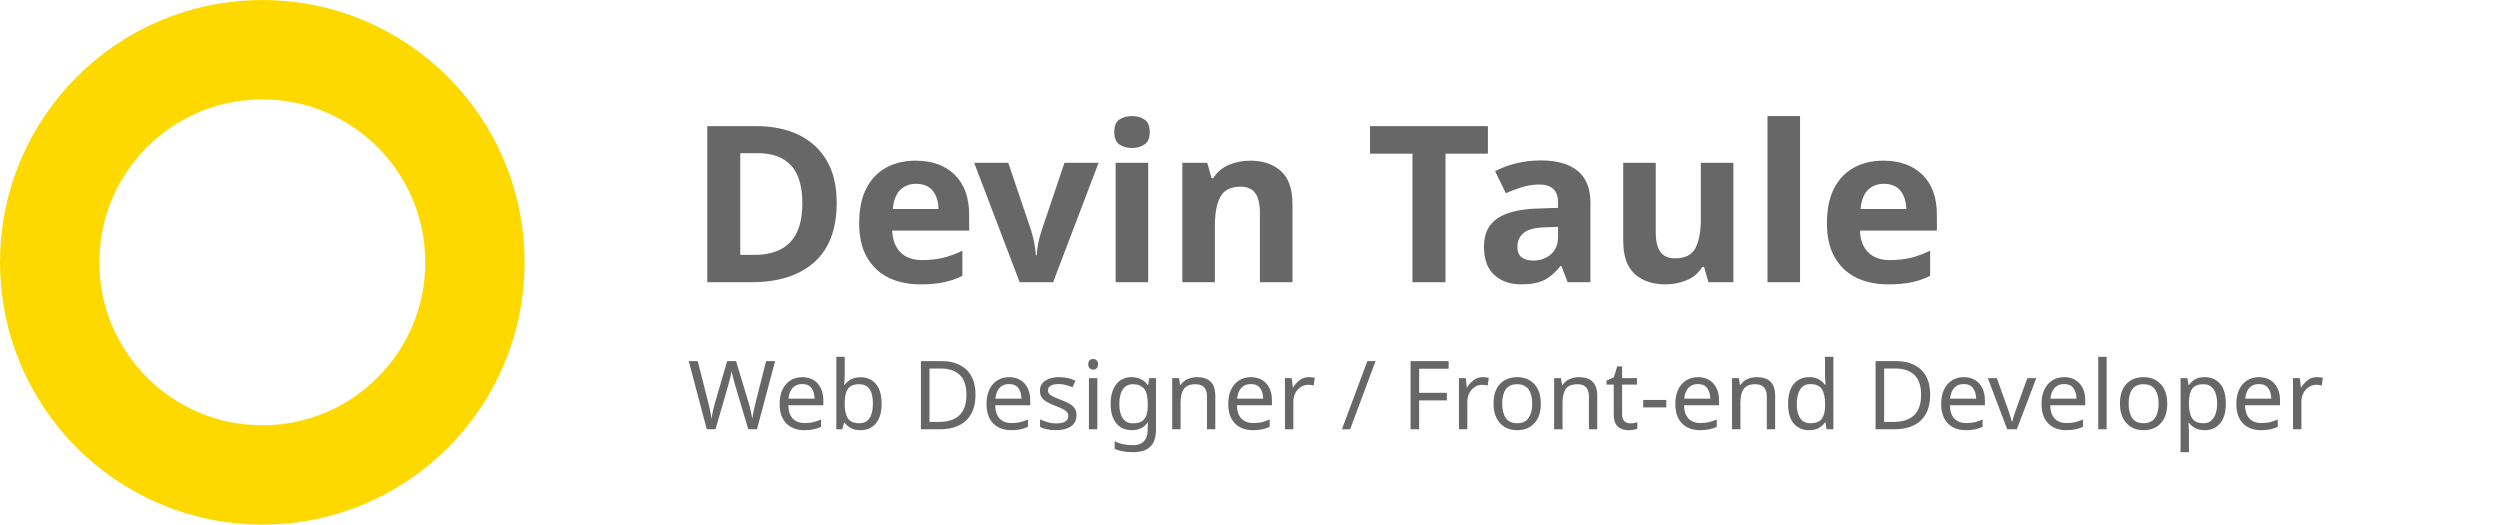
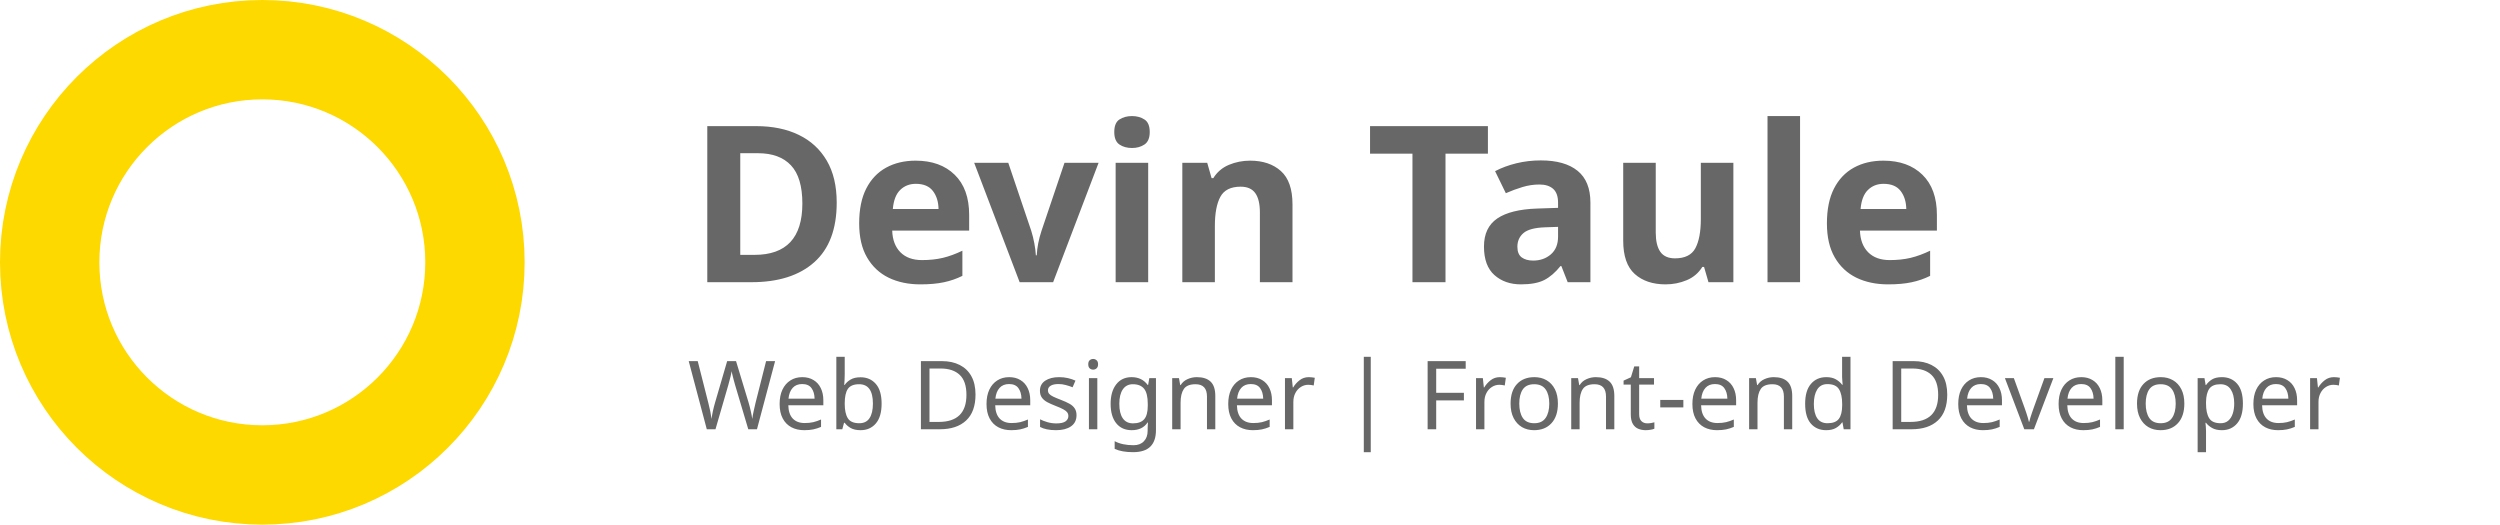
<svg xmlns="http://www.w3.org/2000/svg" id="Component_2_1" data-name="Component 2 – 1" width="629" height="132" viewBox="0 0 629 132">
  <text id="Devin_Taule" data-name="Devin Taule" transform="translate(173 71)" fill="#676767" font-size="55" font-family="Montserrat-SemiBold, Montserrat" font-weight="600">
    <tspan x="0" y="0">Devin Taule</tspan>
  </text>
-   <text id="Web_Designer_Front-end_Developer_" data-name="Web Designer / Front-end Developer " transform="translate(173 108)" fill="#676767" font-size="24" font-family="Montserrat-Medium, Montserrat" font-weight="500">
-     <tspan x="0" y="0">Web Designer / Front-end Developer </tspan>
+   <text id="Web_Designer_Front-end_Developer_" data-name="Web Designer | Front-end Developer " transform="translate(173 108)" fill="#676767" font-size="24" font-family="Montserrat-Medium, Montserrat" font-weight="500">
+     <tspan x="0" y="0">Web Designer | Front-end Developer </tspan>
  </text>
  <g id="Ellipse_1" data-name="Ellipse 1" fill="none" stroke="#fdd900" stroke-width="25">
    <circle cx="66" cy="66" r="66" stroke="none" />
    <circle cx="66" cy="66" r="53.5" fill="none" />
  </g>
</svg>
